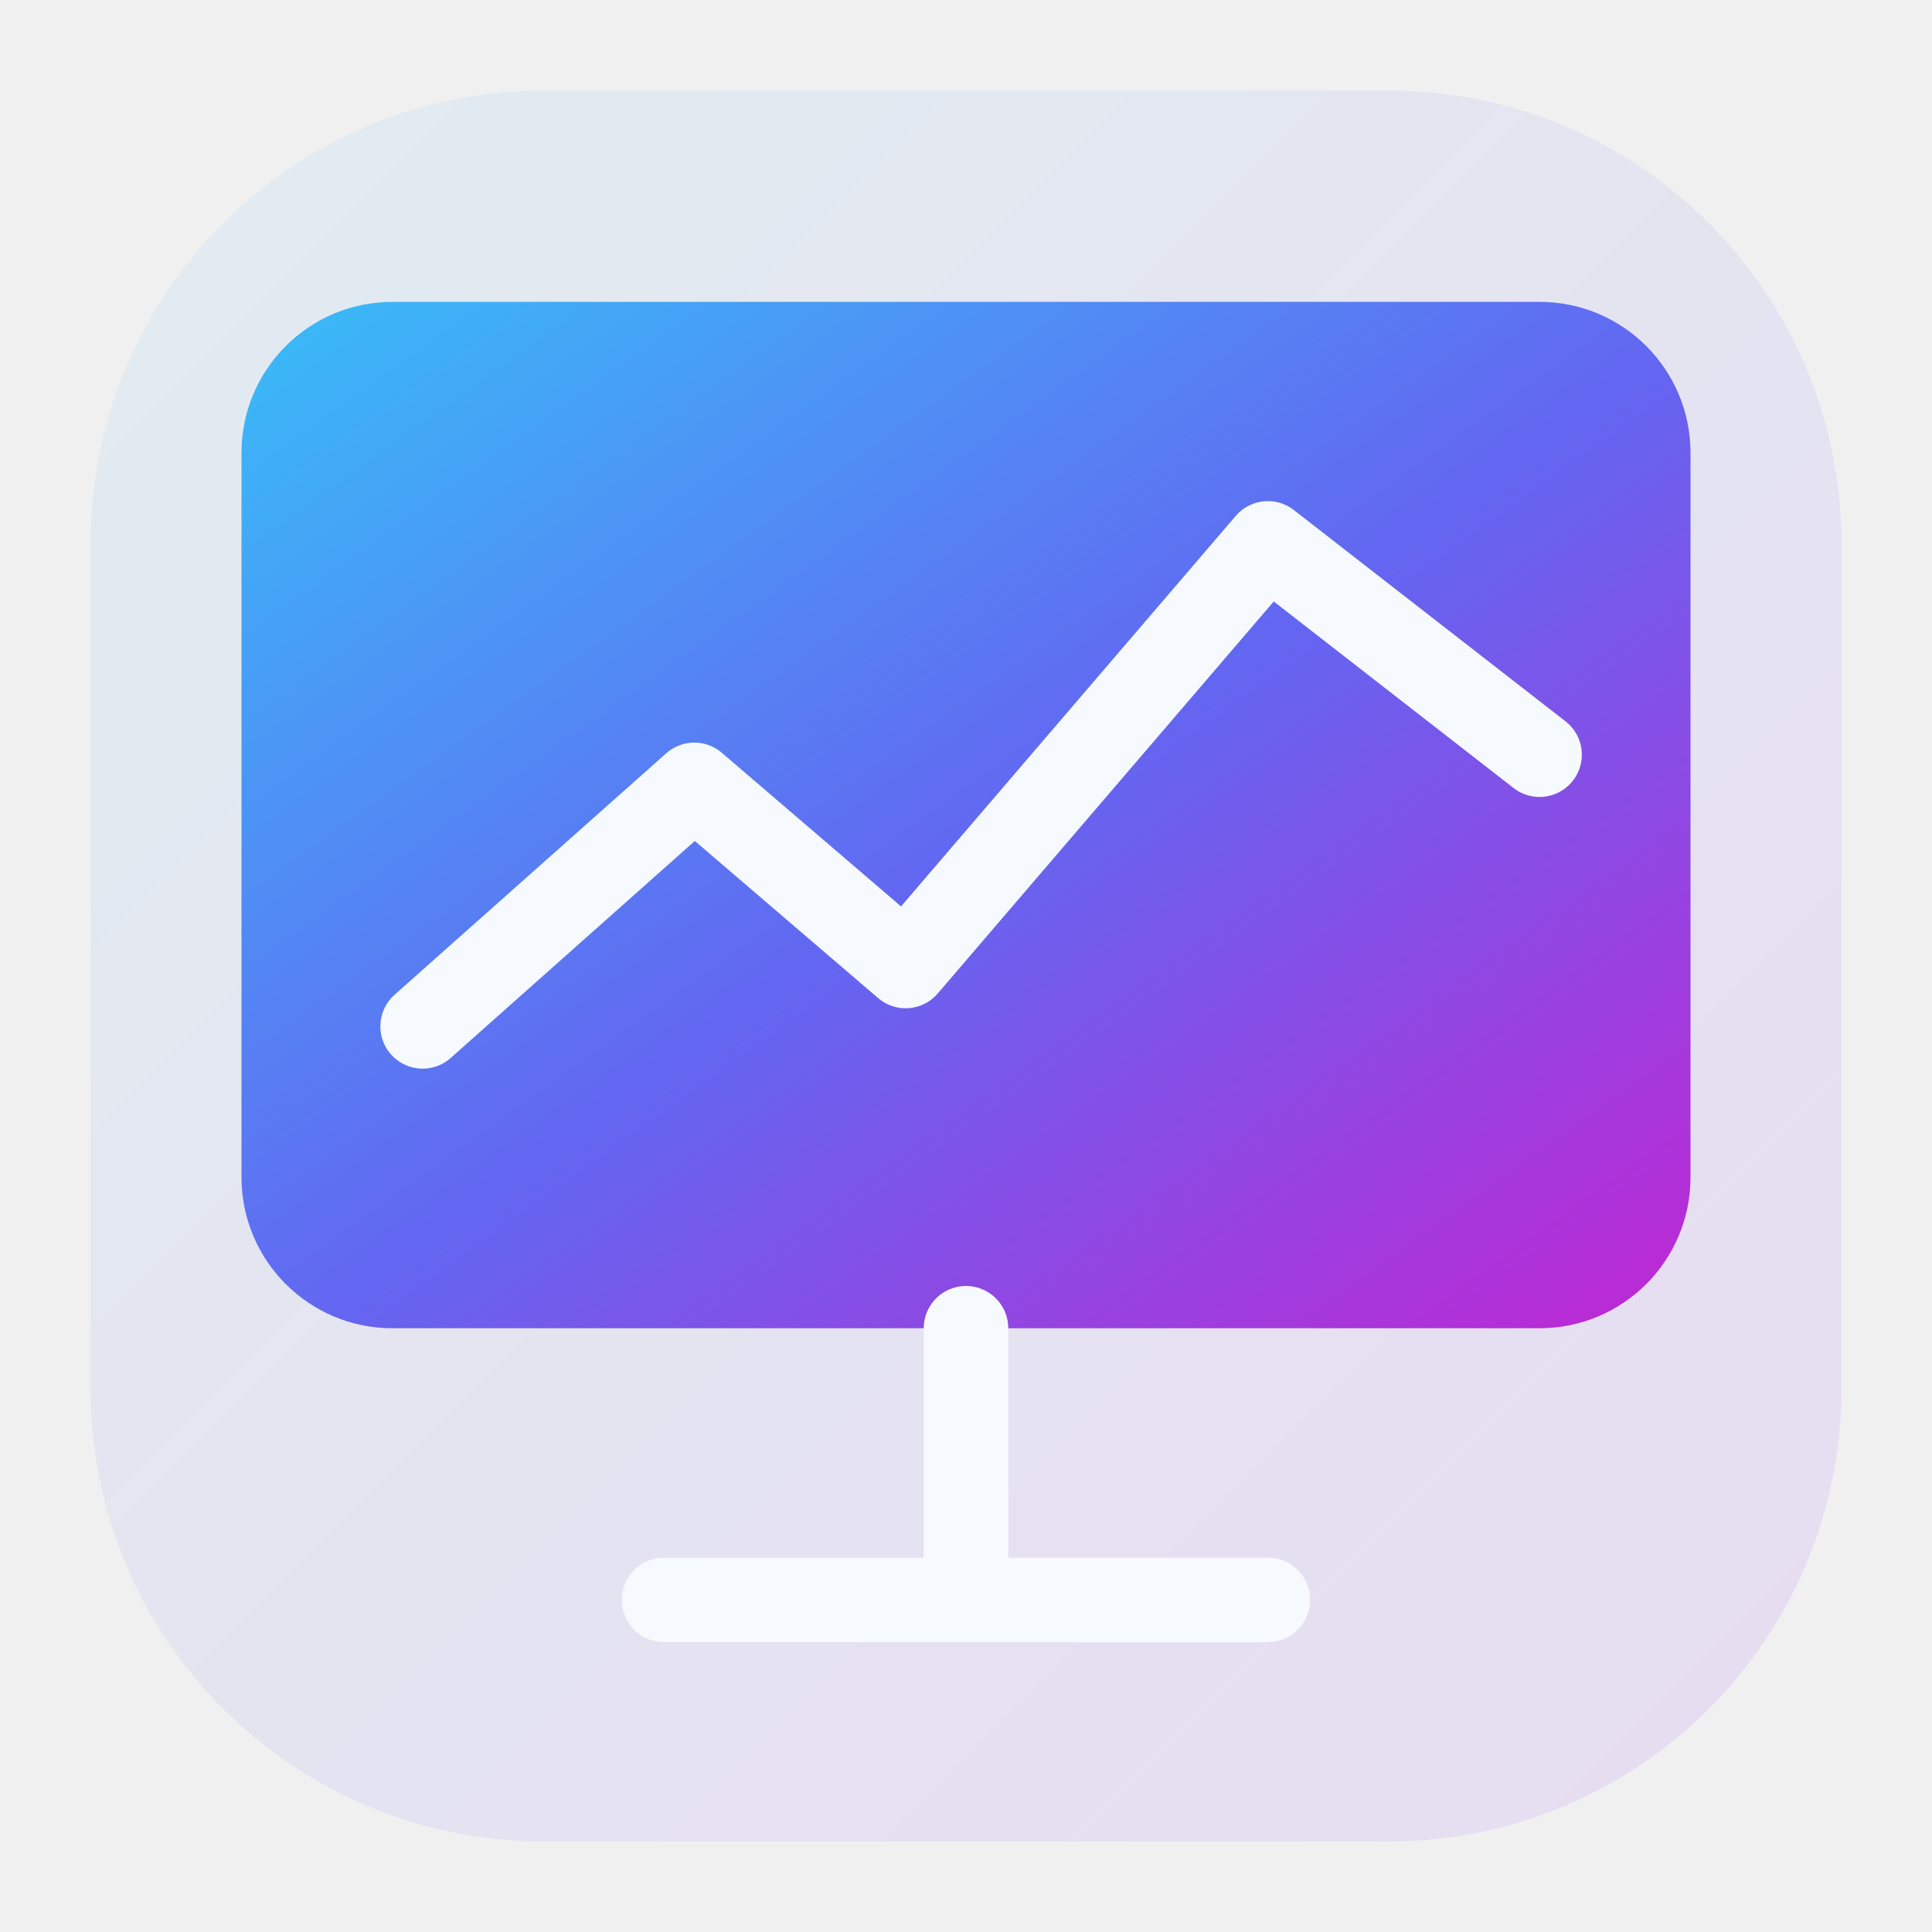
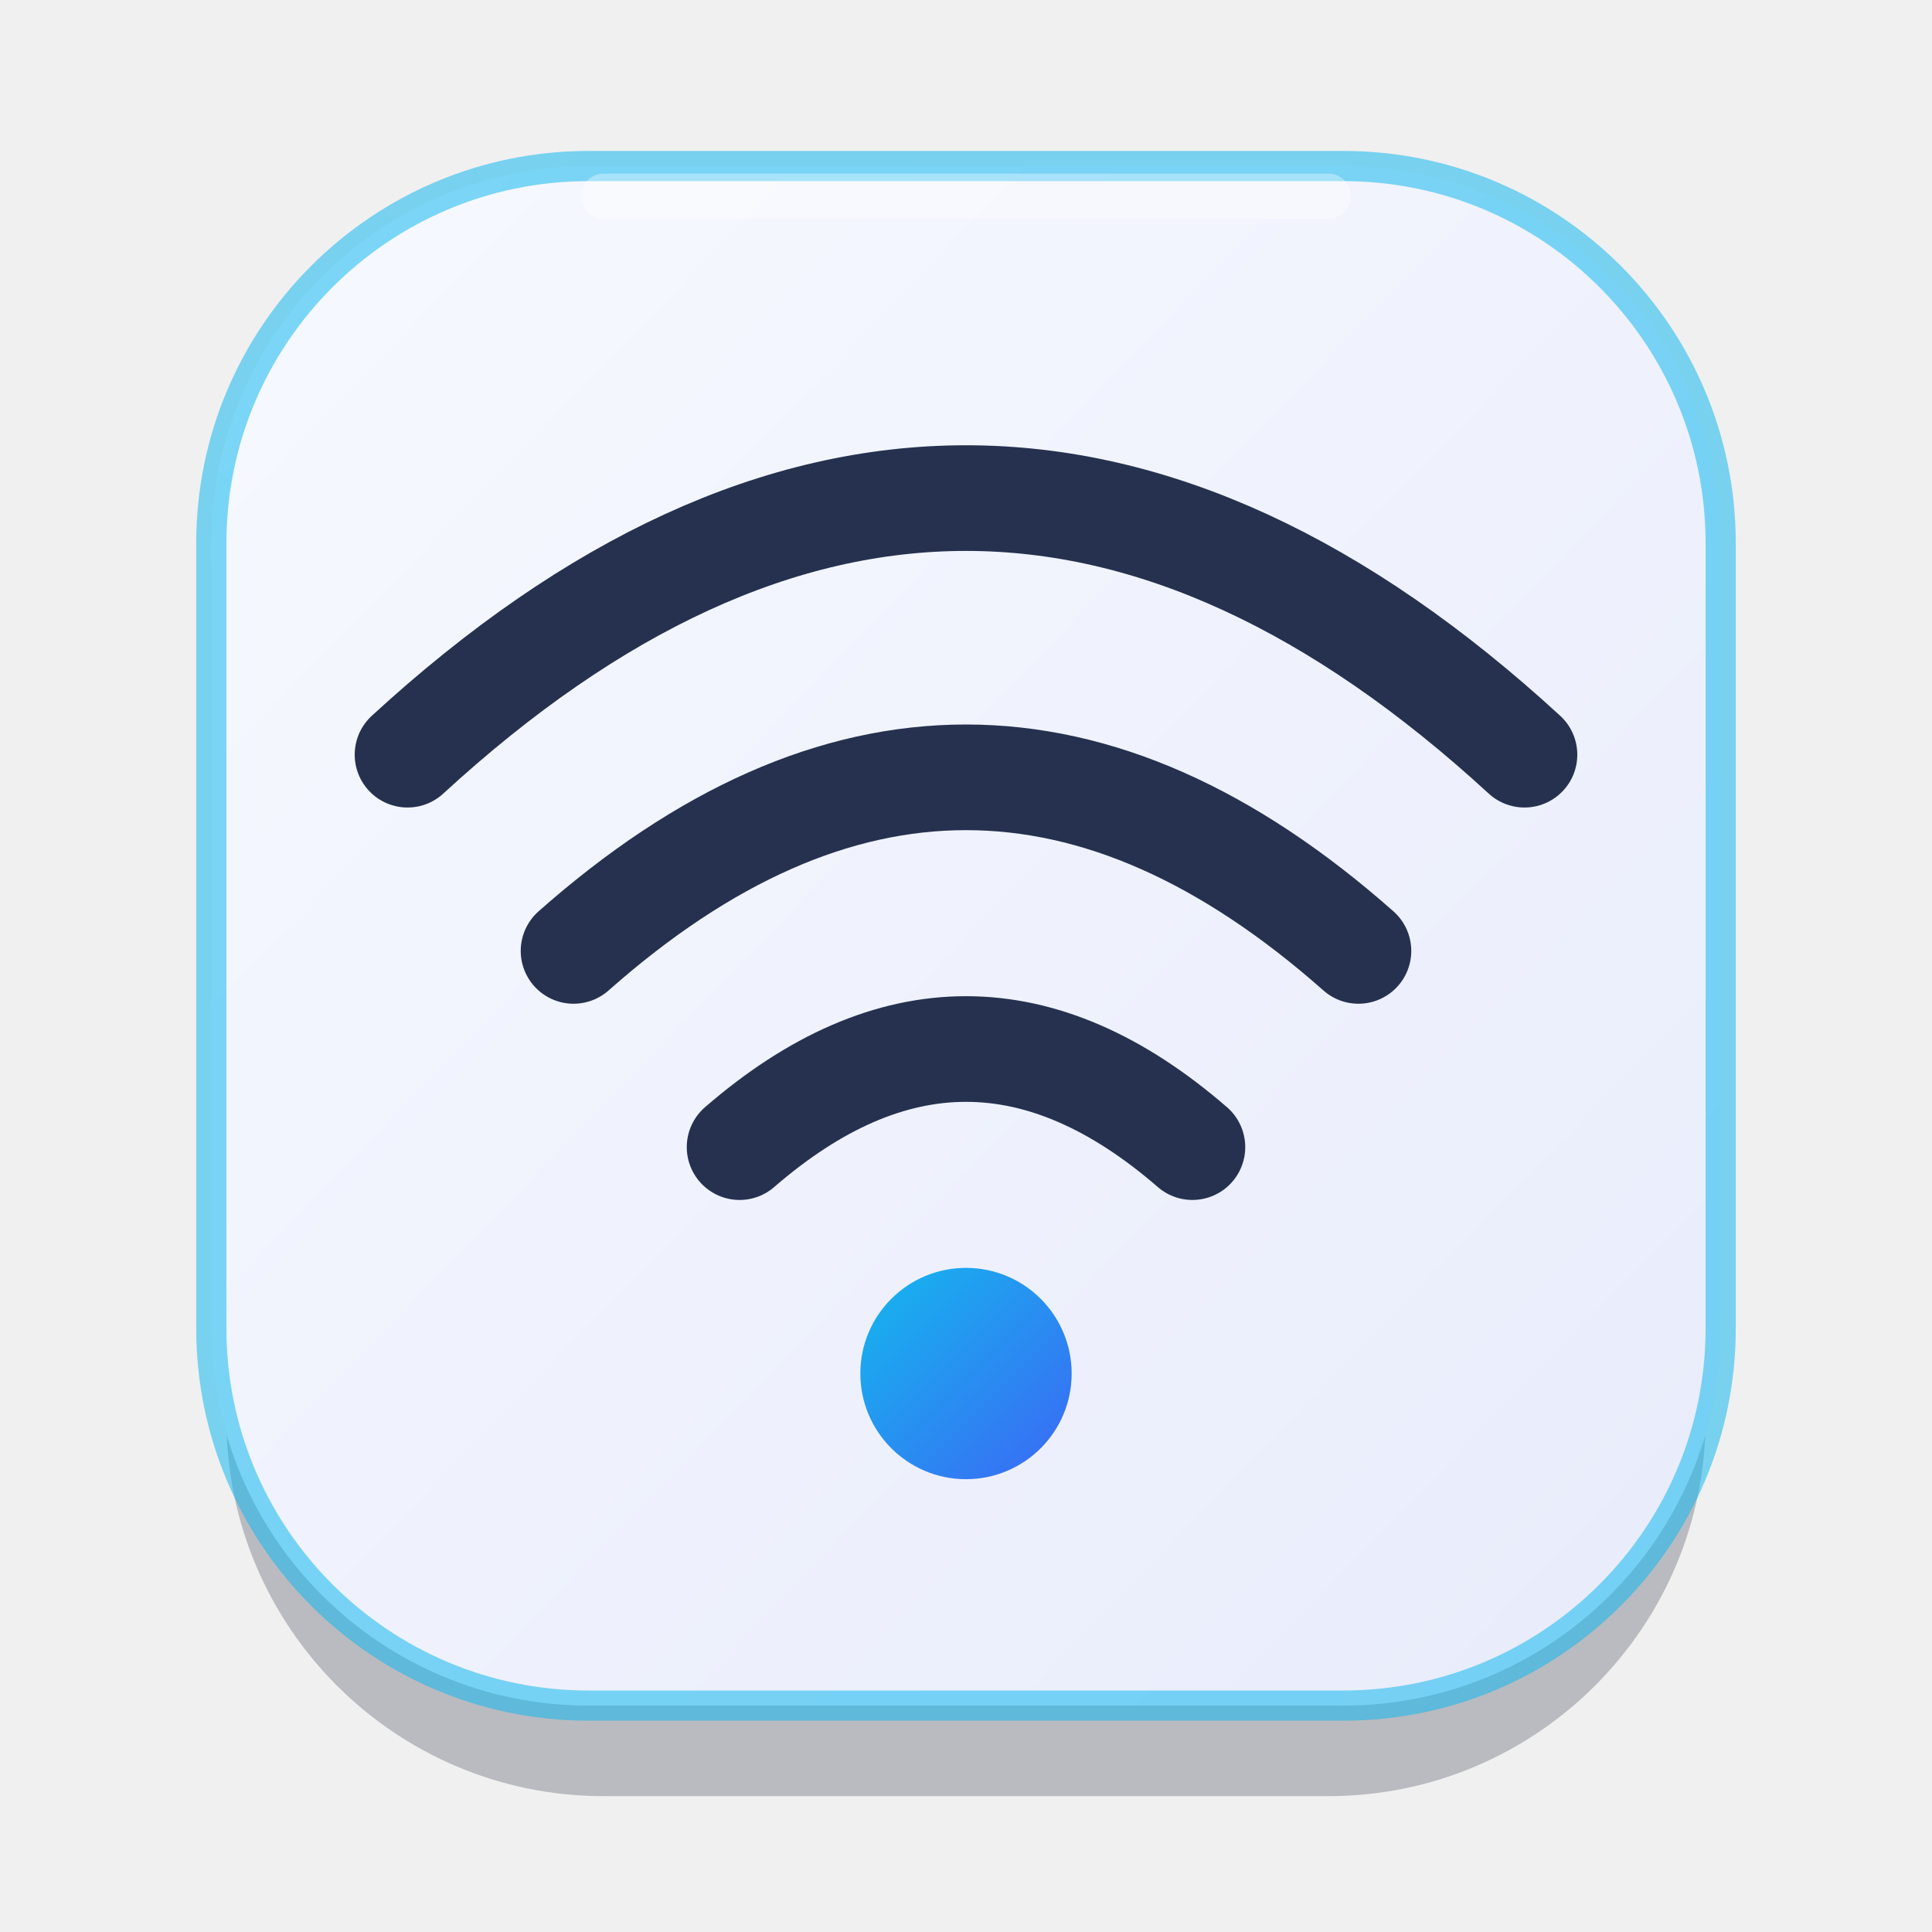
- <svg xmlns="http://www.w3.org/2000/svg" width="64" height="64" viewBox="0 0 64 64" role="img" aria-label="Network Manager">
+ <svg xmlns="http://www.w3.org/2000/svg" width="128" height="128" viewBox="0 0 128 128" role="img" aria-labelledby="title desc">
  <defs>
-     <linearGradient id="g" x1="0" y1="0" x2="1" y2="1">
-       <stop stop-color="#38BDF8" />
-       <stop offset=".52" stop-color="#6366F1" />
-       <stop offset="1" stop-color="#C026D3" />
+     <linearGradient id="tile" x1="0" y1="0" x2="1" y2="1">
+       <stop stop-color="#f7f9ff" />
+       <stop offset="1" stop-color="#e8ecfb" />
    </linearGradient>
-     <linearGradient id="bg" x1="0" y1="0" x2="1" y2="1">
-       <stop stop-color="#7DD3FC" />
-       <stop offset="1" stop-color="#A855F7" />
+     <linearGradient id="accent" x1="0" y1="0" x2="1" y2="1">
+       <stop stop-color="#14b8ee" />
+       <stop offset="1" stop-color="#3b68f4" />
    </linearGradient>
-     <filter id="shadow" x="-30%" y="-30%" width="160%" height="160%">
-       <feGaussianBlur stdDeviation="1.2" />
-     </filter>
+     <linearGradient id="accent2" x1="0" y1="0" x2="1" y2="1">
+       <stop stop-color="#3b68f4" />
+       <stop offset="1" stop-color="#14b8ee" />
+     </linearGradient>
  </defs>
-   <rect x="3" y="3" width="58" height="58" rx="15" fill="url(#bg)" opacity=".13" />
-   <g>
-     <rect x="8" y="10" width="48" height="34" rx="5" fill="url(#g)" />
-     <path d="M32 44 V52 M22 53 H42 M14 34 L23 26 L30 32 L42 18 L51 25" fill="none" stroke="#F6FAFF" stroke-width="2.8" stroke-linecap="round" stroke-linejoin="round" />
-   </g>
+   <rect x="15" y="13" width="98" height="102" rx="25" fill="#071025" opacity=".24" transform="translate(0 4)" />
+   <rect x="14" y="11" width="100" height="102" rx="25" fill="url(#tile)" stroke="#14b8ee" stroke-opacity=".55" stroke-width="2" />
+   <path d="M40 13h48" stroke="#ffffff" stroke-opacity=".34" stroke-width="3" stroke-linecap="round" />
+   <path d="M27 50q37-34 74 0M38 63q26-23 52 0M49 76q15-13 30 0" fill="none" stroke="#25314f" stroke-width="7" stroke-linecap="round" stroke-linejoin="round" />
+   <circle cx="64" cy="91" r="7" fill="url(#accent)" />
</svg>
